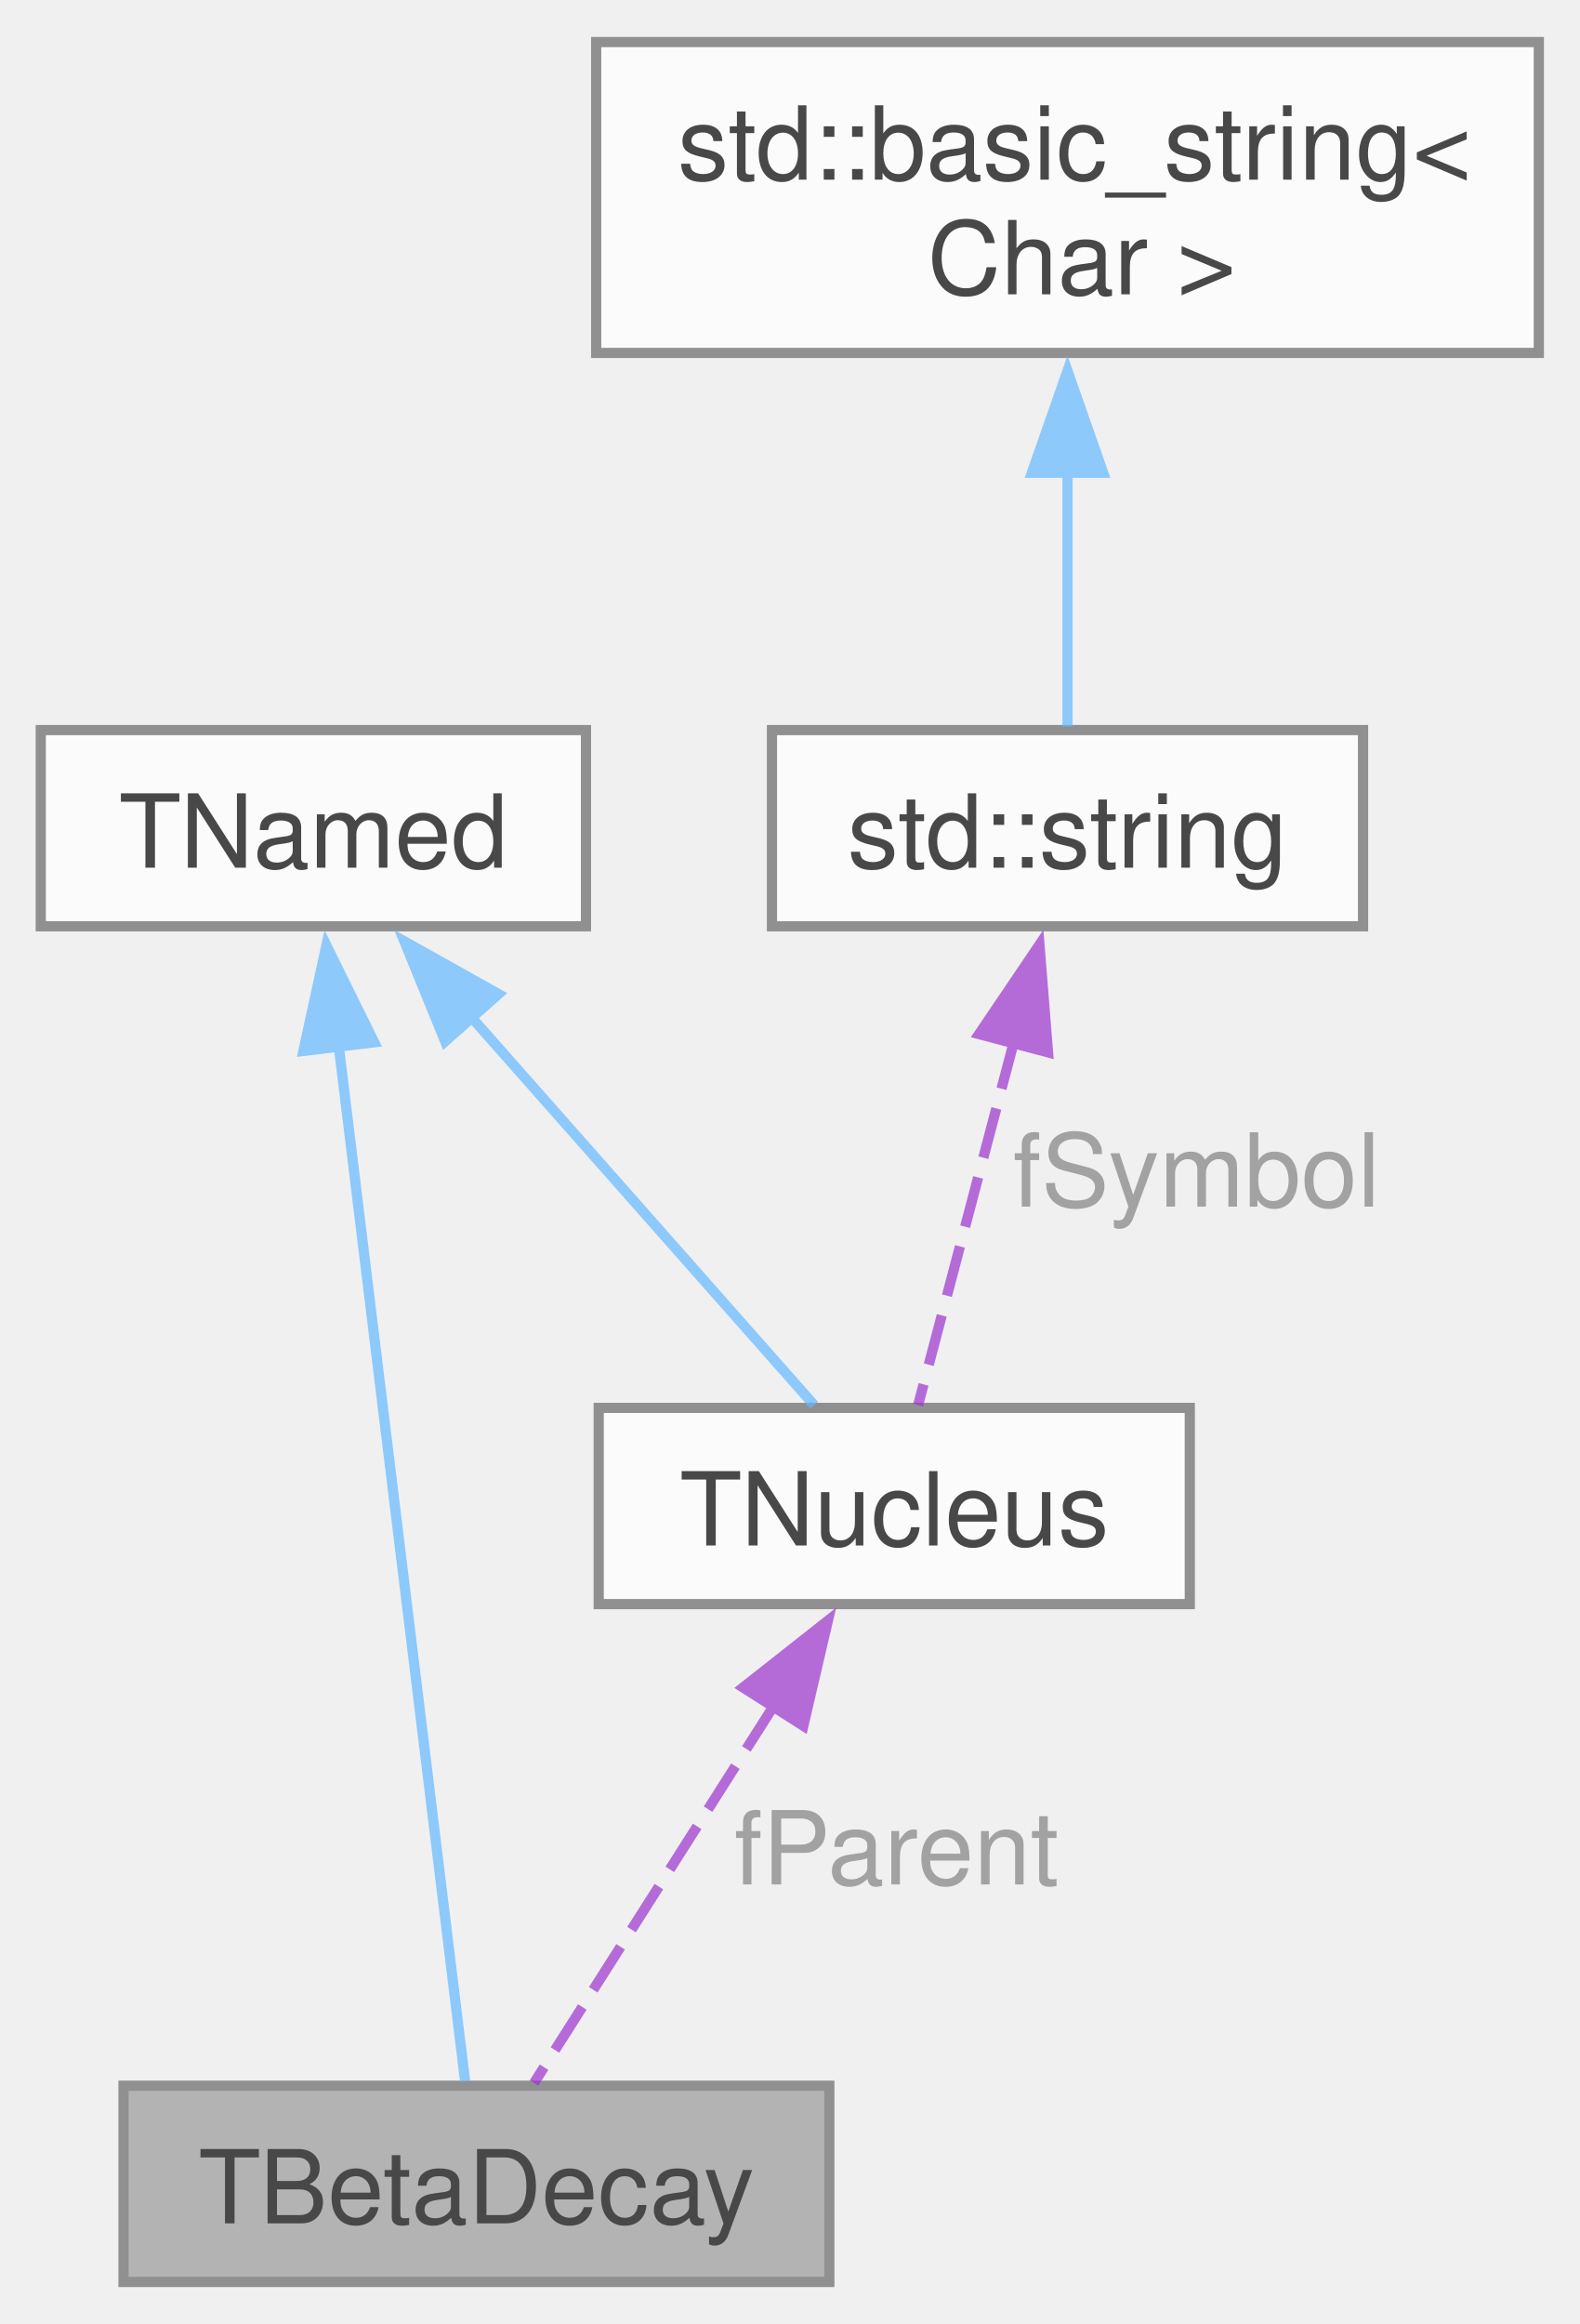
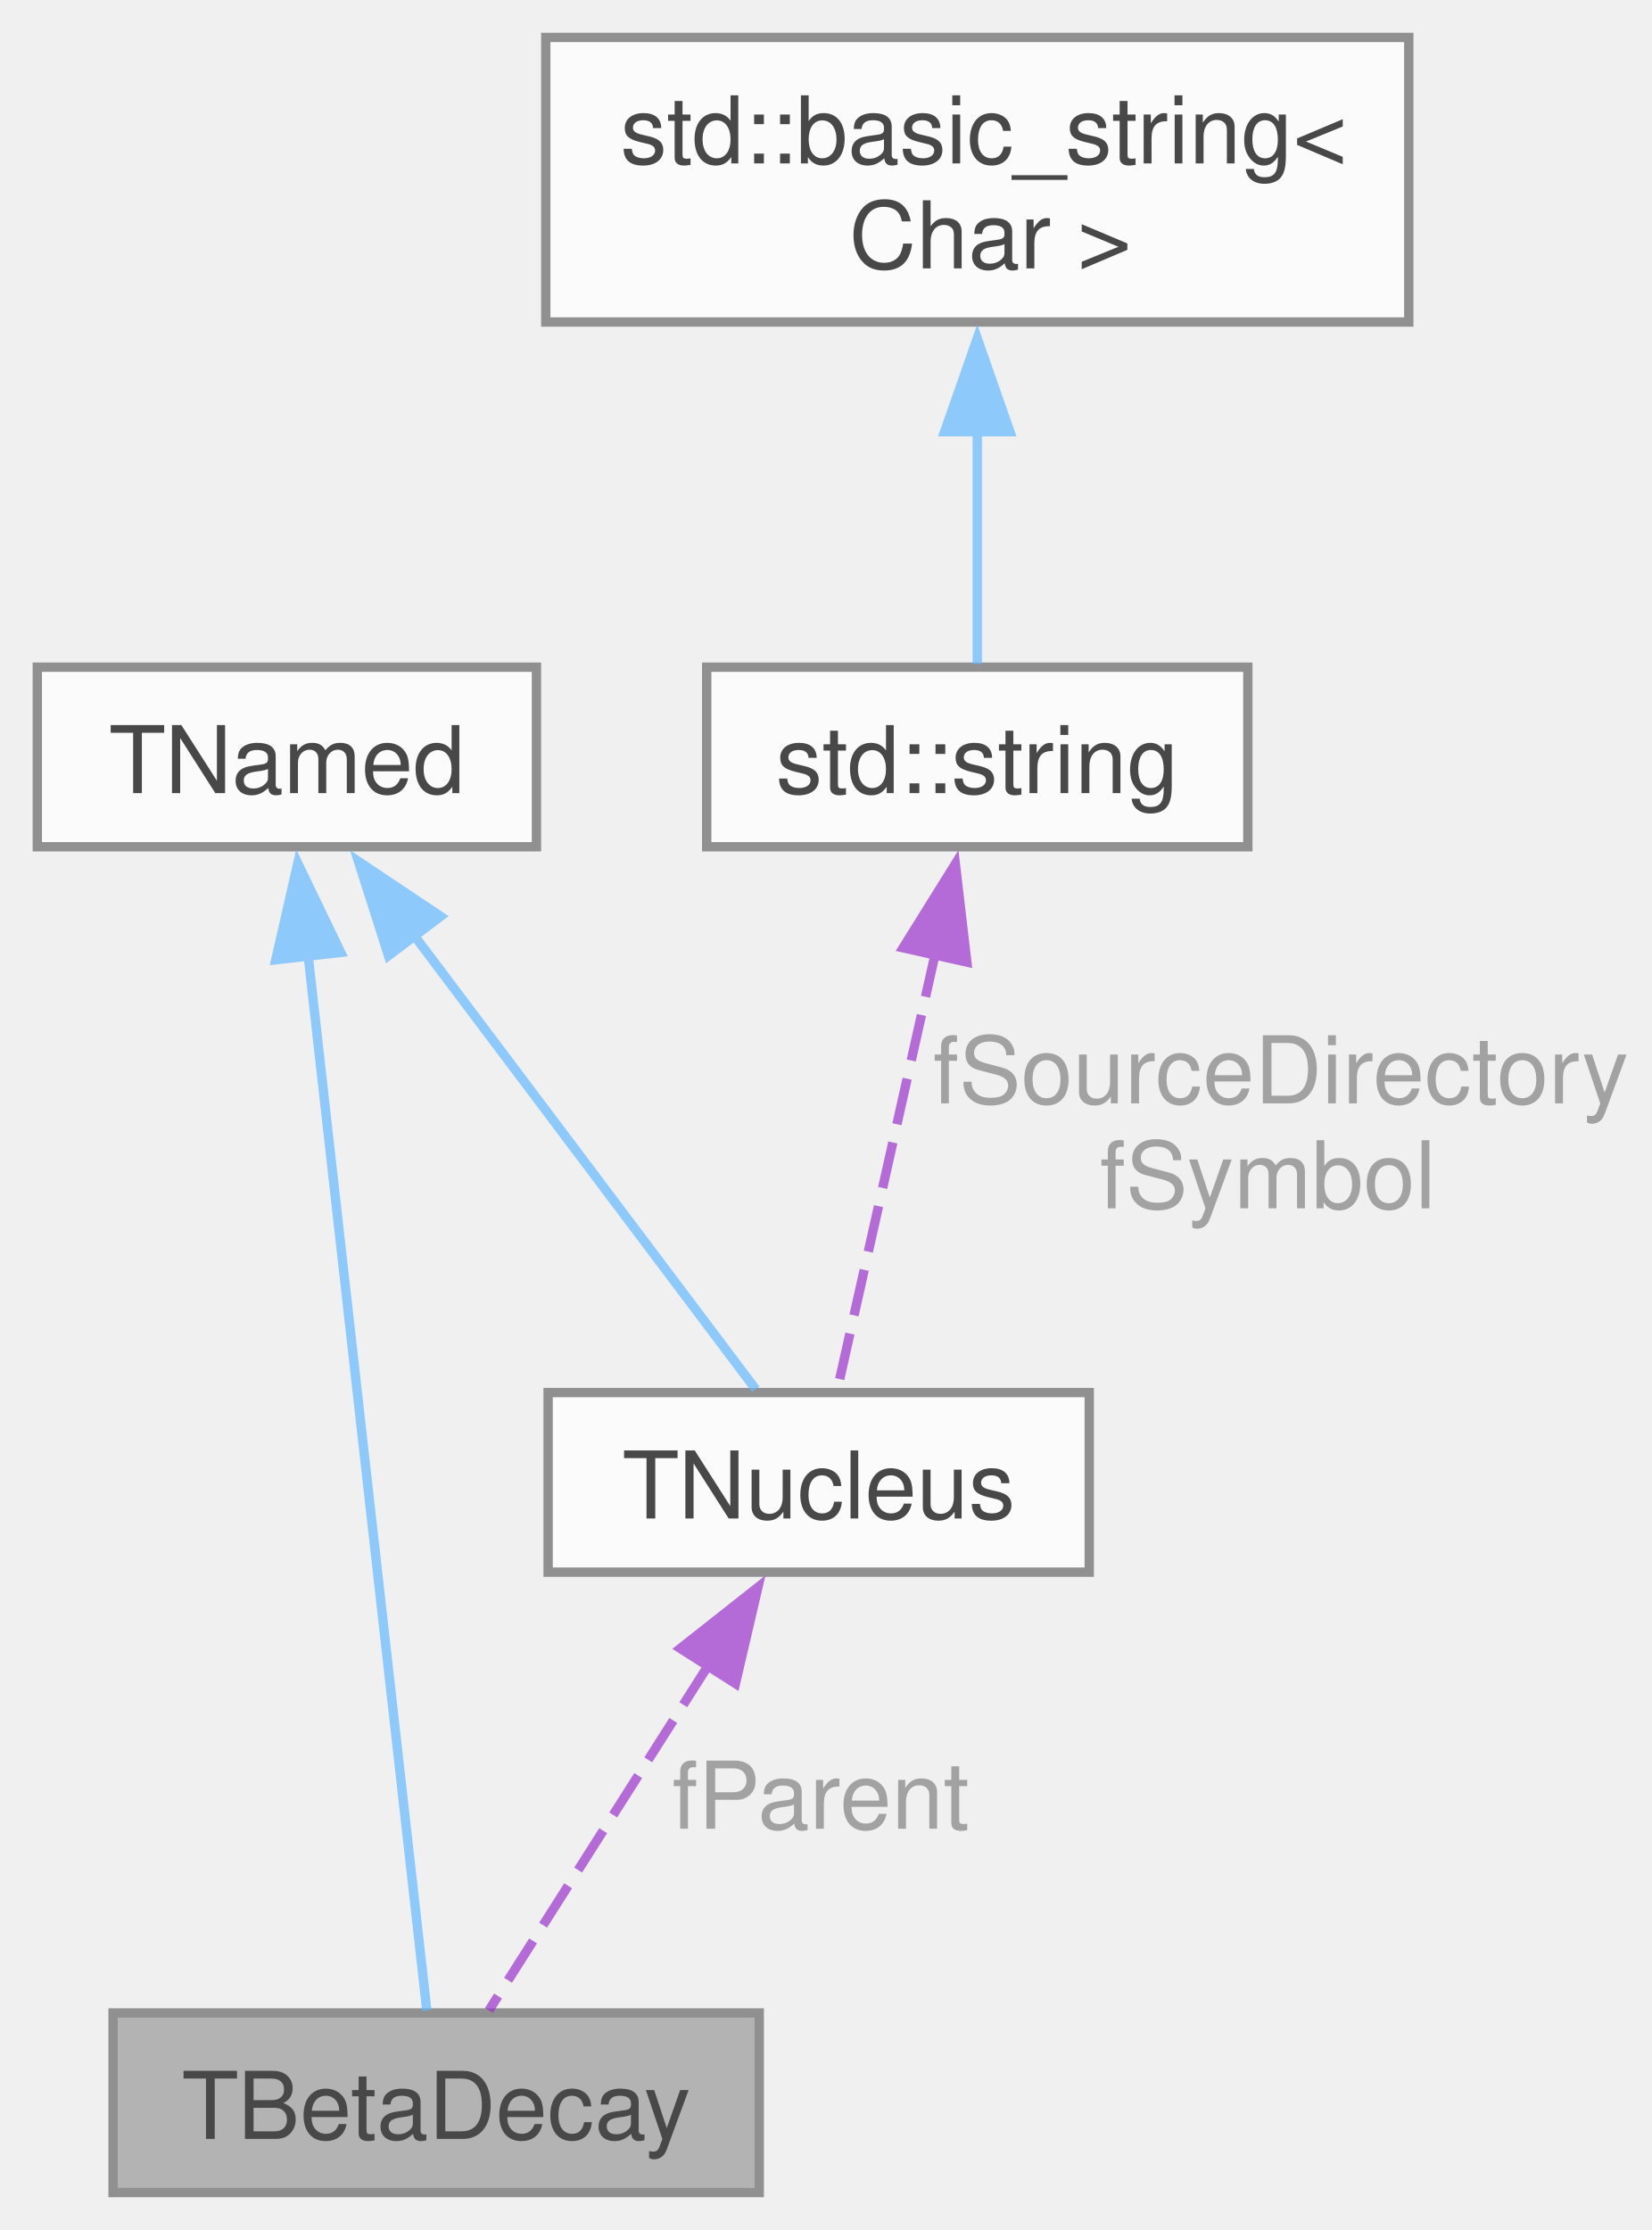
- <svg xmlns="http://www.w3.org/2000/svg" xmlns:xlink="http://www.w3.org/1999/xlink" width="155pt" height="228pt" viewBox="0.00 0.00 155.00 227.75">
+ <svg xmlns="http://www.w3.org/2000/svg" xmlns:xlink="http://www.w3.org/1999/xlink" width="177pt" height="239pt" viewBox="0.00 0.00 177.02 239.00">
  <svg id="main" version="1.1" xml:space="preserve">
    <style type="text/css">
.node, .edge {opacity: 0.7;}
.node.selected, .edge.selected {opacity: 1;}
.edge:hover path { stroke: red; }
.edge:hover polygon { stroke: red; fill: red; }
</style>
    <svg id="graph" class="graph">
-       <g id="graph0" class="graph" transform="scale(1 1) rotate(0) translate(4 223.75)">
+       <g id="graph0" class="graph" transform="scale(1 1) rotate(0) translate(4 235)">
        <g id="Node000001" class="node">
          <g id="a_Node000001">
            <a xlink:title=" ">
              <polygon fill="#999999" stroke="#666666" points="77.38,-19.25 8.12,-19.25 8.12,0 77.38,0 77.38,-19.25" />
              <text text-anchor="middle" x="42.75" y="-5.75" font-family="Helvetica,sans-Serif" font-size="10.00">TBetaDecay</text>
            </a>
          </g>
        </g>
        <g id="Node000002" class="node">
          <g id="a_Node000002">
            <a xlink:title=" ">
-               <polygon fill="white" stroke="#666666" points="53.5,-152.25 0,-152.25 0,-133 53.5,-133 53.5,-152.25" />
-               <text text-anchor="middle" x="26.75" y="-138.75" font-family="Helvetica,sans-Serif" font-size="10.00">TNamed</text>
+               <polygon fill="white" stroke="#666666" points="53.5,-163.5 0,-163.5 0,-144.25 53.5,-144.25 53.5,-163.5" />
+               <text text-anchor="middle" x="26.75" y="-150" font-family="Helvetica,sans-Serif" font-size="10.00">TNamed</text>
            </a>
          </g>
        </g>
        <g id="edge1_Node000001_Node000002" class="edge">
          <g id="a_edge1_Node000001_Node000002">
            <a xlink:title=" ">
-               <path fill="none" stroke="#63b8ff" d="M29.21,-121.49C32.74,-92.61 39.09,-40.6 41.64,-19.69" />
-               <polygon fill="#63b8ff" stroke="#63b8ff" points="25.77,-120.77 28.03,-131.12 32.72,-121.62 25.77,-120.77" />
+               <path fill="none" stroke="#63b8ff" d="M29.01,-132.76C32.54,-101.36 39.22,-41.97 41.75,-19.52" />
+               <polygon fill="#63b8ff" stroke="#63b8ff" points="25.56,-132.14 27.92,-142.47 32.52,-132.93 25.56,-132.14" />
            </a>
          </g>
        </g>
        <g id="Node000003" class="node">
          <g id="a_Node000003">
            <a xlink:href="class_t_nucleus.html" target="_top" xlink:title=" ">
              <polygon fill="white" stroke="#666666" points="112.75,-85.75 54.75,-85.75 54.75,-66.5 112.75,-66.5 112.75,-85.75" />
              <text text-anchor="middle" x="83.75" y="-72.25" font-family="Helvetica,sans-Serif" font-size="10.00">TNucleus</text>
            </a>
          </g>
        </g>
        <g id="edge3_Node000003_Node000002" class="edge">
          <g id="a_edge3_Node000003_Node000002">
            <a xlink:title=" ">
-               <path fill="none" stroke="#63b8ff" d="M42.23,-124.11C53.12,-111.78 67.24,-95.81 75.89,-86.02" />
-               <polygon fill="#63b8ff" stroke="#63b8ff" points="39.68,-121.71 35.68,-131.52 44.92,-126.35 39.68,-121.71" />
+               <path fill="none" stroke="#63b8ff" d="M40.33,-134.83C51.89,-119.47 68,-98.05 77,-86.1" />
+               <polygon fill="#63b8ff" stroke="#63b8ff" points="37.64,-132.58 34.42,-142.68 43.23,-136.79 37.64,-132.58" />
            </a>
          </g>
        </g>
        <g id="edge2_Node000001_Node000003" class="edge">
          <g id="a_edge2_Node000001_Node000003">
            <a xlink:title=" ">
              <path fill="none" stroke="#9a32cd" stroke-dasharray="5,2" d="M71.92,-56.51C64.19,-44.35 54.44,-29.02 48.4,-19.52" />
              <polygon fill="#9a32cd" stroke="#9a32cd" points="68.92,-58.32 77.24,-64.88 74.83,-54.56 68.92,-58.32" />
            </a>
          </g>
          <text text-anchor="middle" x="82.58" y="-39" font-family="Helvetica,sans-Serif" font-size="10.00" fill="grey"> fParent</text>
        </g>
        <g id="Node000004" class="node">
          <g id="a_Node000004">
            <a xlink:title=" ">
-               <polygon fill="white" stroke="#666666" points="129.75,-152.25 71.75,-152.25 71.75,-133 129.75,-133 129.75,-152.25" />
-               <text text-anchor="middle" x="100.75" y="-138.75" font-family="Helvetica,sans-Serif" font-size="10.00">std::string</text>
+               <polygon fill="white" stroke="#666666" points="129.75,-163.5 71.75,-163.5 71.75,-144.25 129.75,-144.25 129.75,-163.5" />
+               <text text-anchor="middle" x="100.75" y="-150" font-family="Helvetica,sans-Serif" font-size="10.00">std::string</text>
            </a>
          </g>
        </g>
        <g id="edge4_Node000003_Node000004" class="edge">
          <g id="a_edge4_Node000003_Node000004">
            <a xlink:title=" ">
-               <path fill="none" stroke="#9a32cd" stroke-dasharray="5,2" d="M95.55,-121.9C92.4,-109.93 88.52,-95.23 86.09,-86.02" />
-               <polygon fill="#9a32cd" stroke="#9a32cd" points="92.07,-122.42 98,-131.19 98.84,-120.63 92.07,-122.42" />
+               <path fill="none" stroke="#9a32cd" stroke-dasharray="5,2" d="M96.3,-133.05C92.89,-117.85 88.34,-97.6 85.76,-86.1" />
+               <polygon fill="#9a32cd" stroke="#9a32cd" points="92.8,-133.42 98.4,-142.41 99.63,-131.89 92.8,-133.42" />
            </a>
          </g>
-           <text text-anchor="middle" x="112.02" y="-105.5" font-family="Helvetica,sans-Serif" font-size="10.00" fill="grey"> fSymbol</text>
+           <text text-anchor="middle" x="131.89" y="-116.75" font-family="Helvetica,sans-Serif" font-size="10.00" fill="grey"> fSourceDirectory</text>
+           <text text-anchor="middle" x="131.89" y="-105.5" font-family="Helvetica,sans-Serif" font-size="10.00" fill="grey">fSymbol</text>
        </g>
        <g id="Node000005" class="node">
          <g id="a_Node000005">
            <a xlink:title=" ">
-               <polygon fill="white" stroke="#666666" points="147,-219.75 54.5,-219.75 54.5,-189.25 147,-189.25 147,-219.75" />
-               <text text-anchor="start" x="62.5" y="-206.25" font-family="Helvetica,sans-Serif" font-size="10.00">std::basic_string&lt;</text>
-               <text text-anchor="middle" x="100.75" y="-195" font-family="Helvetica,sans-Serif" font-size="10.00"> Char &gt;</text>
+               <polygon fill="white" stroke="#666666" points="147,-231 54.5,-231 54.5,-200.5 147,-200.5 147,-231" />
+               <text text-anchor="start" x="62.5" y="-217.5" font-family="Helvetica,sans-Serif" font-size="10.00">std::basic_string&lt;</text>
+               <text text-anchor="middle" x="100.75" y="-206.25" font-family="Helvetica,sans-Serif" font-size="10.00"> Char &gt;</text>
            </a>
          </g>
        </g>
        <g id="edge5_Node000004_Node000005" class="edge">
          <g id="a_edge5_Node000004_Node000005">
            <a xlink:title=" ">
-               <path fill="none" stroke="#63b8ff" d="M100.75,-177.77C100.75,-168.79 100.75,-159.29 100.75,-152.6" />
-               <polygon fill="#63b8ff" stroke="#63b8ff" points="97.25,-177.49 100.75,-187.49 104.25,-177.49 97.25,-177.49" />
+               <path fill="none" stroke="#63b8ff" d="M100.75,-189.02C100.75,-180.04 100.75,-170.54 100.75,-163.85" />
+               <polygon fill="#63b8ff" stroke="#63b8ff" points="97.25,-188.74 100.75,-198.74 104.25,-188.74 97.25,-188.74" />
            </a>
          </g>
        </g>
      </g>
    </svg>
  </svg>
  <style type="text/css">

[data-mouse-over-selected='false'] { opacity: 0.7; }
[data-mouse-over-selected='true']  { opacity: 1.0; }

</style>
</svg>
